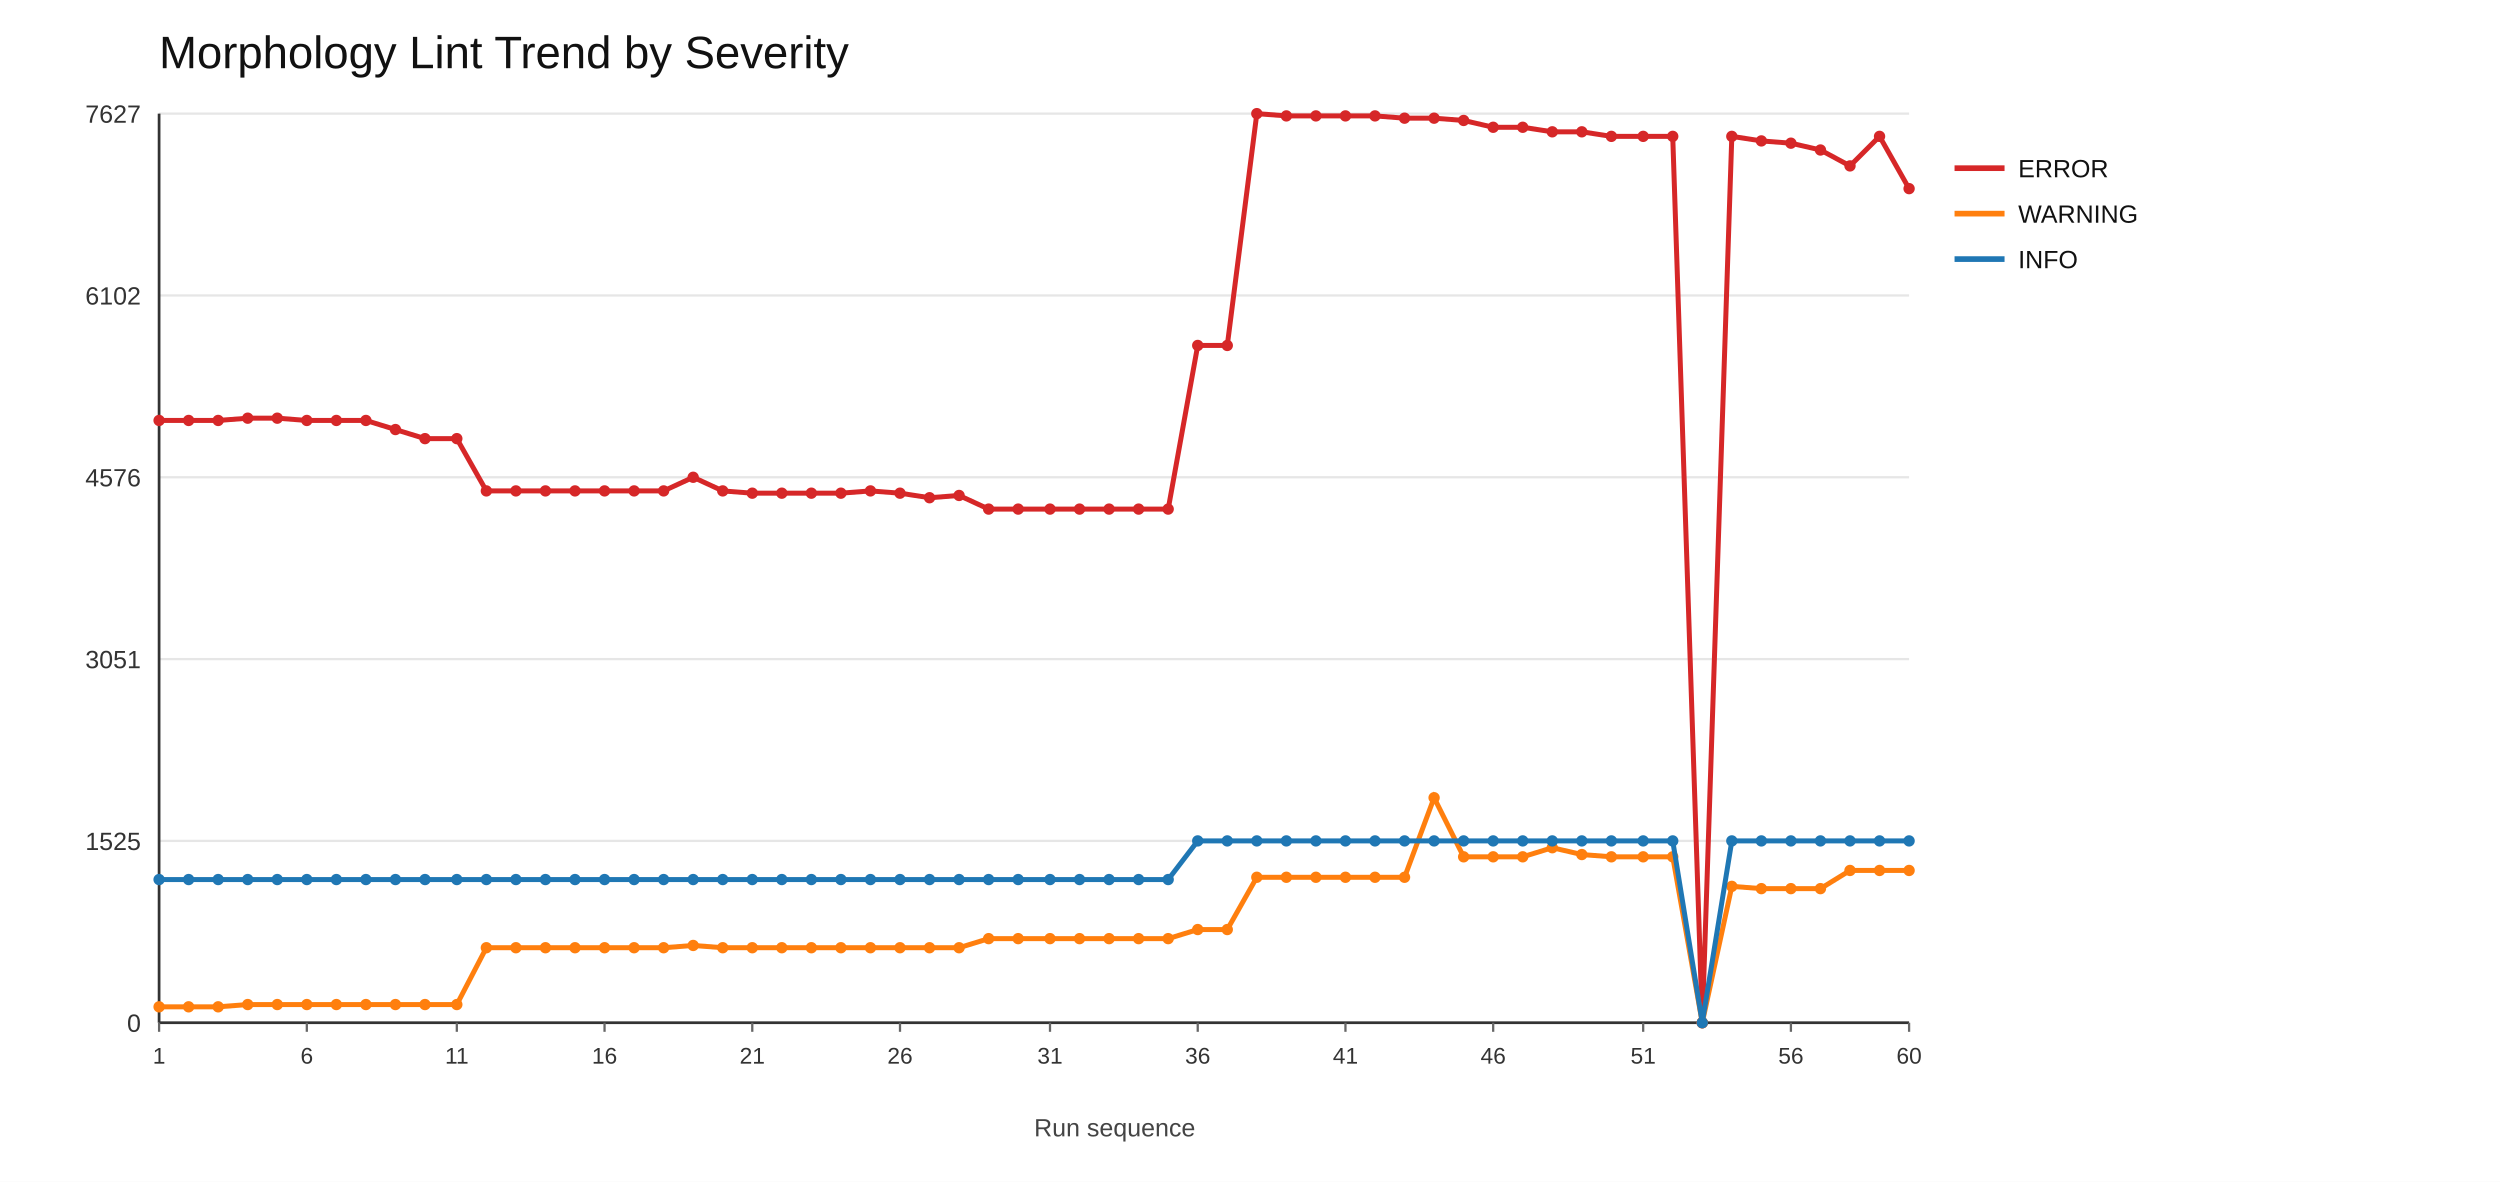
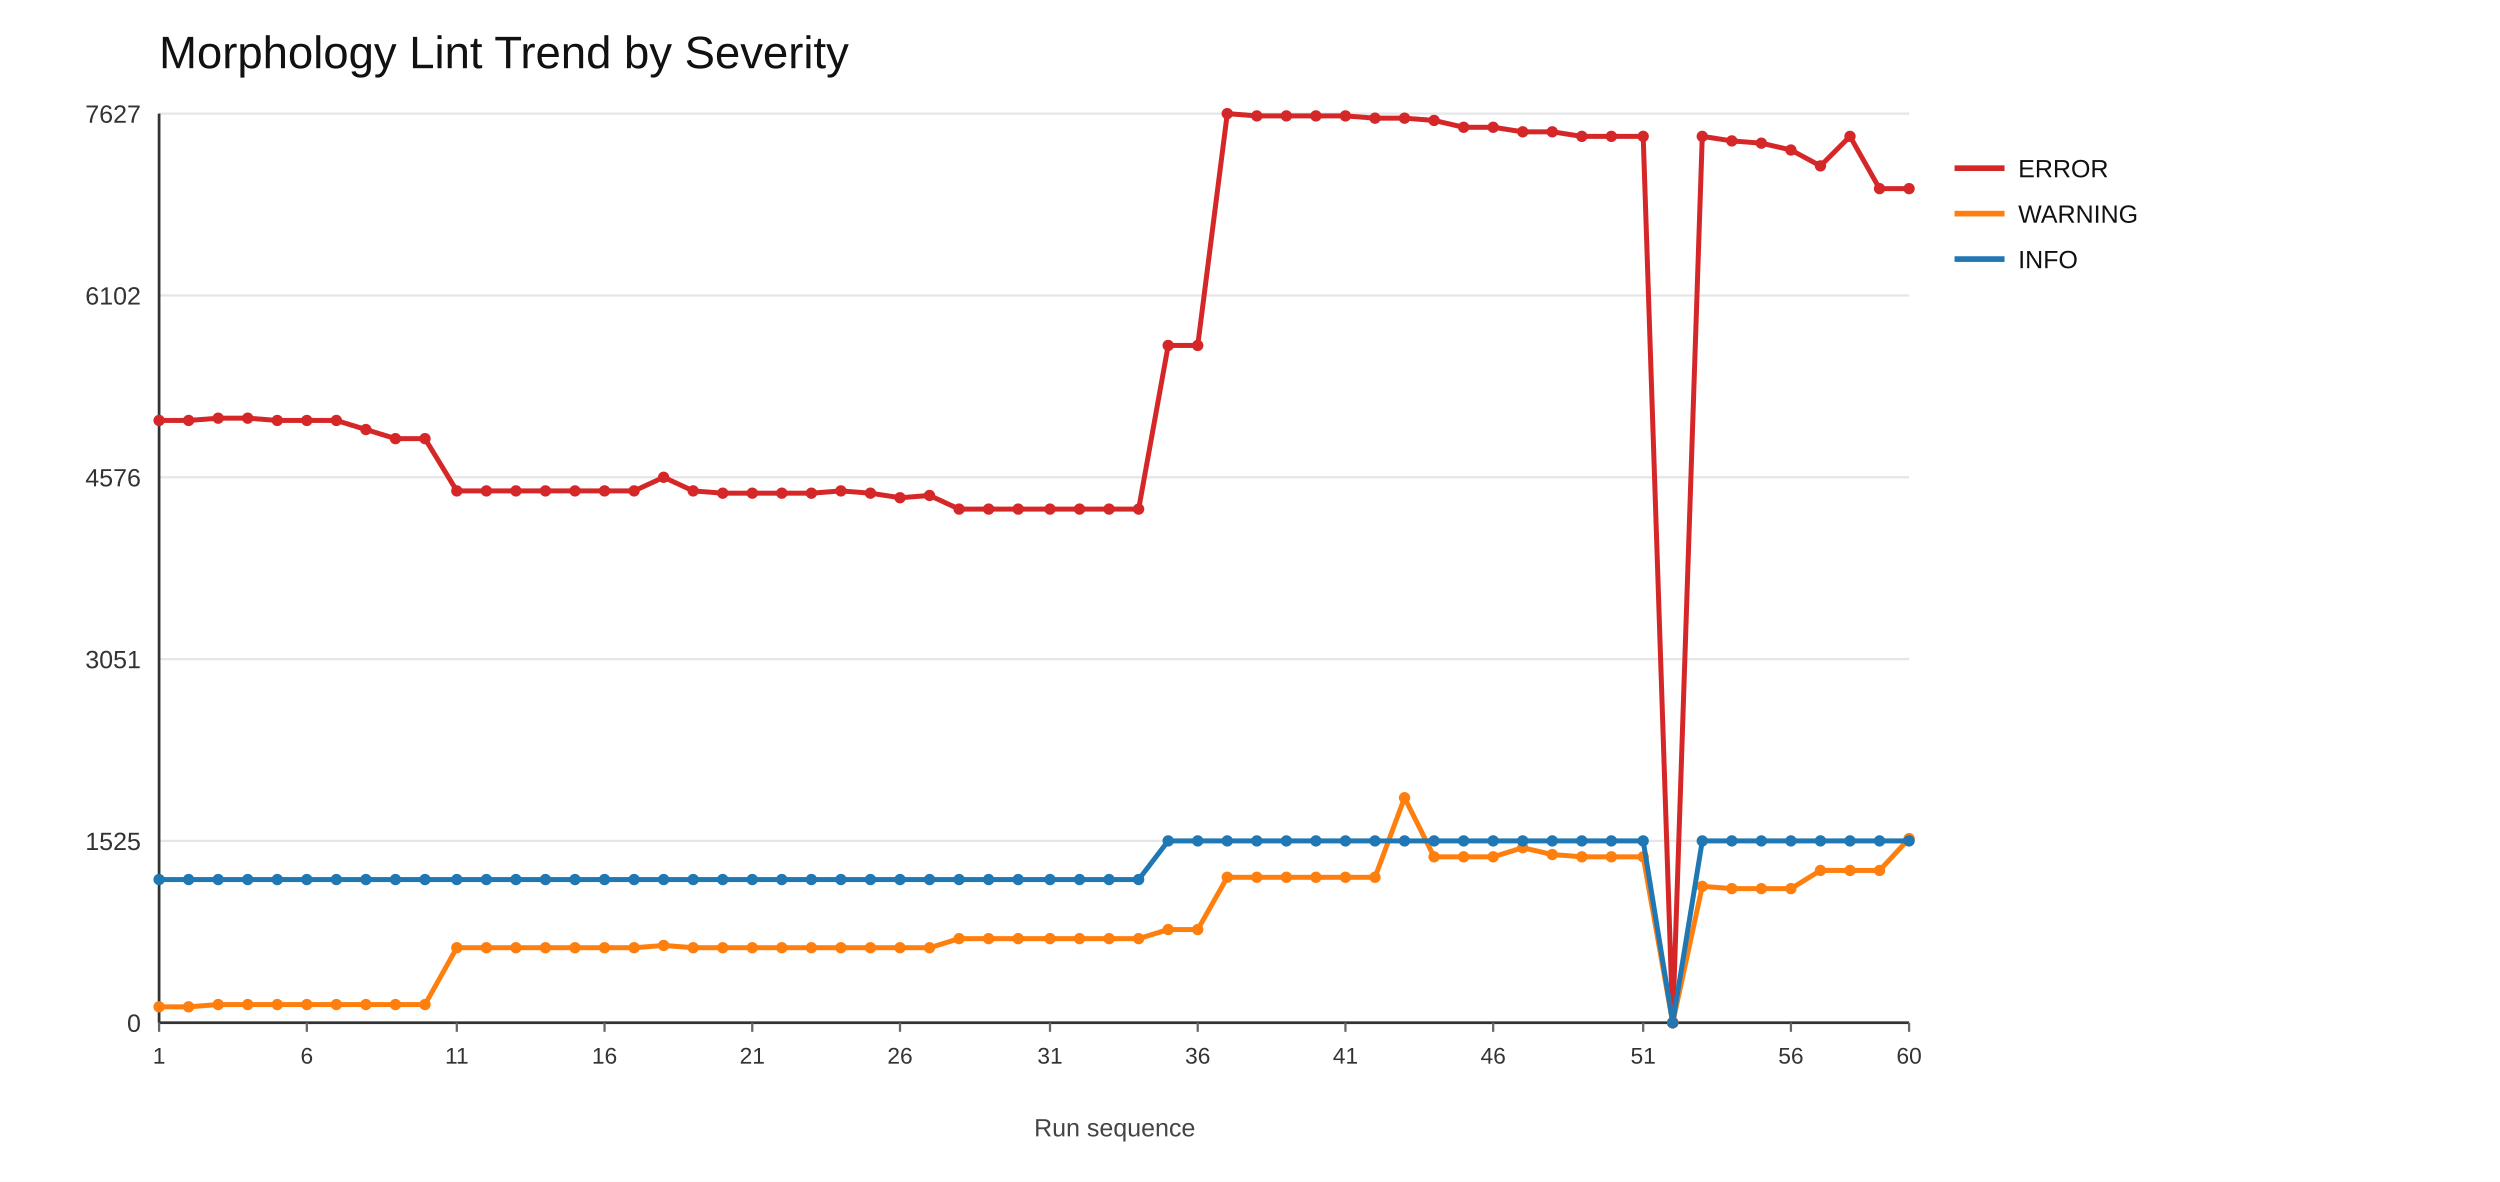
<svg xmlns="http://www.w3.org/2000/svg" width="1100" height="520">
  <rect x="0" y="0" width="1100" height="520" fill="#ffffff" />
  <text x="70" y="30" font-size="20" font-family="Arial" fill="#111">Morphology Lint Trend by Severity</text>
  <line x1="70" y1="450" x2="840" y2="450" stroke="#e6e6e6" stroke-width="1" />
  <text x="62" y="454" font-size="11" font-family="Arial" fill="#333" text-anchor="end">0</text>
  <line x1="70" y1="370" x2="840" y2="370" stroke="#e6e6e6" stroke-width="1" />
  <text x="62" y="374" font-size="11" font-family="Arial" fill="#333" text-anchor="end">1525</text>
  <line x1="70" y1="290" x2="840" y2="290" stroke="#e6e6e6" stroke-width="1" />
  <text x="62" y="294" font-size="11" font-family="Arial" fill="#333" text-anchor="end">3051</text>
  <line x1="70" y1="210" x2="840" y2="210" stroke="#e6e6e6" stroke-width="1" />
  <text x="62" y="214" font-size="11" font-family="Arial" fill="#333" text-anchor="end">4576</text>
  <line x1="70" y1="130" x2="840" y2="130" stroke="#e6e6e6" stroke-width="1" />
  <text x="62" y="134" font-size="11" font-family="Arial" fill="#333" text-anchor="end">6102</text>
  <line x1="70" y1="50" x2="840" y2="50" stroke="#e6e6e6" stroke-width="1" />
  <text x="62" y="54" font-size="11" font-family="Arial" fill="#333" text-anchor="end">7627</text>
  <line x1="70" y1="450" x2="840" y2="450" stroke="#333" stroke-width="1.2" />
  <line x1="70" y1="50" x2="70" y2="450" stroke="#333" stroke-width="1.2" />
  <line x1="70" y1="450" x2="70" y2="454" stroke="#666" stroke-width="1" />
  <text x="70" y="468" font-size="10" font-family="Arial" fill="#333" text-anchor="middle">1</text>
  <line x1="135" y1="450" x2="135" y2="454" stroke="#666" stroke-width="1" />
  <text x="135" y="468" font-size="10" font-family="Arial" fill="#333" text-anchor="middle">6</text>
  <line x1="201" y1="450" x2="201" y2="454" stroke="#666" stroke-width="1" />
  <text x="201" y="468" font-size="10" font-family="Arial" fill="#333" text-anchor="middle">11</text>
  <line x1="266" y1="450" x2="266" y2="454" stroke="#666" stroke-width="1" />
  <text x="266" y="468" font-size="10" font-family="Arial" fill="#333" text-anchor="middle">16</text>
  <line x1="331" y1="450" x2="331" y2="454" stroke="#666" stroke-width="1" />
  <text x="331" y="468" font-size="10" font-family="Arial" fill="#333" text-anchor="middle">21</text>
  <line x1="396" y1="450" x2="396" y2="454" stroke="#666" stroke-width="1" />
  <text x="396" y="468" font-size="10" font-family="Arial" fill="#333" text-anchor="middle">26</text>
  <line x1="462" y1="450" x2="462" y2="454" stroke="#666" stroke-width="1" />
  <text x="462" y="468" font-size="10" font-family="Arial" fill="#333" text-anchor="middle">31</text>
  <line x1="527" y1="450" x2="527" y2="454" stroke="#666" stroke-width="1" />
  <text x="527" y="468" font-size="10" font-family="Arial" fill="#333" text-anchor="middle">36</text>
  <line x1="592" y1="450" x2="592" y2="454" stroke="#666" stroke-width="1" />
  <text x="592" y="468" font-size="10" font-family="Arial" fill="#333" text-anchor="middle">41</text>
  <line x1="657" y1="450" x2="657" y2="454" stroke="#666" stroke-width="1" />
  <text x="657" y="468" font-size="10" font-family="Arial" fill="#333" text-anchor="middle">46</text>
  <line x1="723" y1="450" x2="723" y2="454" stroke="#666" stroke-width="1" />
  <text x="723" y="468" font-size="10" font-family="Arial" fill="#333" text-anchor="middle">51</text>
  <line x1="788" y1="450" x2="788" y2="454" stroke="#666" stroke-width="1" />
  <text x="788" y="468" font-size="10" font-family="Arial" fill="#333" text-anchor="middle">56</text>
  <line x1="840" y1="450" x2="840" y2="454" stroke="#666" stroke-width="1" />
  <text x="840" y="468" font-size="10" font-family="Arial" fill="#333" text-anchor="middle">60</text>
-   <polyline fill="none" stroke="#d62728" stroke-width="2.2" points="70,185 83,185 96,185 109,184 122,184 135,185 148,185 161,185 174,189 187,193 201,193 214,216 227,216 240,216 253,216 266,216 279,216 292,216 305,210 318,216 331,217 344,217 357,217 370,217 383,216 396,217 409,219 422,218 435,224 448,224 462,224 475,224 488,224 501,224 514,224 527,152 540,152 553,50 566,51 579,51 592,51 605,51 618,52 631,52 644,53 657,56 670,56 683,58 696,58 709,60 723,60 736,60 749,450 762,60 775,62 788,63 801,66 814,73 827,60 840,83" />
+   <polyline fill="none" stroke="#d62728" stroke-width="2.2" points="70,185 83,185 96,184 109,184 122,185 135,185 148,185 161,189 174,193 187,193 201,216 214,216 227,216 240,216 253,216 266,216 279,216 292,210 305,216 318,217 331,217 344,217 357,217 370,216 383,217 396,219 409,218 422,224 435,224 448,224 462,224 475,224 488,224 501,224 514,152 527,152 540,50 553,51 566,51 579,51 592,51 605,52 618,52 631,53 644,56 657,56 670,58 683,58 696,60 709,60 723,60 736,450 749,60 762,62 775,63 788,66 801,73 814,60 827,83 840,83" />
  <circle cx="70" cy="185" r="2.5" fill="#d62728" />
  <circle cx="83" cy="185" r="2.5" fill="#d62728" />
-   <circle cx="96" cy="185" r="2.5" fill="#d62728" />
+   <circle cx="96" cy="184" r="2.5" fill="#d62728" />
  <circle cx="109" cy="184" r="2.5" fill="#d62728" />
-   <circle cx="122" cy="184" r="2.5" fill="#d62728" />
+   <circle cx="122" cy="185" r="2.5" fill="#d62728" />
  <circle cx="135" cy="185" r="2.5" fill="#d62728" />
  <circle cx="148" cy="185" r="2.5" fill="#d62728" />
-   <circle cx="161" cy="185" r="2.5" fill="#d62728" />
-   <circle cx="174" cy="189" r="2.5" fill="#d62728" />
+   <circle cx="161" cy="189" r="2.5" fill="#d62728" />
+   <circle cx="174" cy="193" r="2.5" fill="#d62728" />
  <circle cx="187" cy="193" r="2.5" fill="#d62728" />
-   <circle cx="201" cy="193" r="2.5" fill="#d62728" />
+   <circle cx="201" cy="216" r="2.5" fill="#d62728" />
  <circle cx="214" cy="216" r="2.5" fill="#d62728" />
  <circle cx="227" cy="216" r="2.5" fill="#d62728" />
  <circle cx="240" cy="216" r="2.5" fill="#d62728" />
  <circle cx="253" cy="216" r="2.5" fill="#d62728" />
  <circle cx="266" cy="216" r="2.5" fill="#d62728" />
  <circle cx="279" cy="216" r="2.5" fill="#d62728" />
-   <circle cx="292" cy="216" r="2.5" fill="#d62728" />
-   <circle cx="305" cy="210" r="2.5" fill="#d62728" />
-   <circle cx="318" cy="216" r="2.5" fill="#d62728" />
+   <circle cx="292" cy="210" r="2.5" fill="#d62728" />
+   <circle cx="305" cy="216" r="2.5" fill="#d62728" />
+   <circle cx="318" cy="217" r="2.5" fill="#d62728" />
  <circle cx="331" cy="217" r="2.5" fill="#d62728" />
  <circle cx="344" cy="217" r="2.5" fill="#d62728" />
  <circle cx="357" cy="217" r="2.5" fill="#d62728" />
-   <circle cx="370" cy="217" r="2.5" fill="#d62728" />
-   <circle cx="383" cy="216" r="2.5" fill="#d62728" />
-   <circle cx="396" cy="217" r="2.5" fill="#d62728" />
-   <circle cx="409" cy="219" r="2.5" fill="#d62728" />
-   <circle cx="422" cy="218" r="2.5" fill="#d62728" />
+   <circle cx="370" cy="216" r="2.5" fill="#d62728" />
+   <circle cx="383" cy="217" r="2.5" fill="#d62728" />
+   <circle cx="396" cy="219" r="2.5" fill="#d62728" />
+   <circle cx="409" cy="218" r="2.5" fill="#d62728" />
+   <circle cx="422" cy="224" r="2.5" fill="#d62728" />
  <circle cx="435" cy="224" r="2.5" fill="#d62728" />
  <circle cx="448" cy="224" r="2.5" fill="#d62728" />
  <circle cx="462" cy="224" r="2.5" fill="#d62728" />
  <circle cx="475" cy="224" r="2.5" fill="#d62728" />
  <circle cx="488" cy="224" r="2.5" fill="#d62728" />
  <circle cx="501" cy="224" r="2.5" fill="#d62728" />
-   <circle cx="514" cy="224" r="2.5" fill="#d62728" />
+   <circle cx="514" cy="152" r="2.5" fill="#d62728" />
  <circle cx="527" cy="152" r="2.5" fill="#d62728" />
-   <circle cx="540" cy="152" r="2.5" fill="#d62728" />
-   <circle cx="553" cy="50" r="2.5" fill="#d62728" />
+   <circle cx="540" cy="50" r="2.5" fill="#d62728" />
+   <circle cx="553" cy="51" r="2.5" fill="#d62728" />
  <circle cx="566" cy="51" r="2.5" fill="#d62728" />
  <circle cx="579" cy="51" r="2.5" fill="#d62728" />
  <circle cx="592" cy="51" r="2.5" fill="#d62728" />
-   <circle cx="605" cy="51" r="2.5" fill="#d62728" />
+   <circle cx="605" cy="52" r="2.5" fill="#d62728" />
  <circle cx="618" cy="52" r="2.5" fill="#d62728" />
-   <circle cx="631" cy="52" r="2.5" fill="#d62728" />
-   <circle cx="644" cy="53" r="2.5" fill="#d62728" />
+   <circle cx="631" cy="53" r="2.5" fill="#d62728" />
+   <circle cx="644" cy="56" r="2.5" fill="#d62728" />
  <circle cx="657" cy="56" r="2.5" fill="#d62728" />
-   <circle cx="670" cy="56" r="2.5" fill="#d62728" />
+   <circle cx="670" cy="58" r="2.5" fill="#d62728" />
  <circle cx="683" cy="58" r="2.5" fill="#d62728" />
-   <circle cx="696" cy="58" r="2.5" fill="#d62728" />
+   <circle cx="696" cy="60" r="2.5" fill="#d62728" />
  <circle cx="709" cy="60" r="2.5" fill="#d62728" />
  <circle cx="723" cy="60" r="2.5" fill="#d62728" />
-   <circle cx="736" cy="60" r="2.5" fill="#d62728" />
-   <circle cx="749" cy="450" r="2.5" fill="#d62728" />
-   <circle cx="762" cy="60" r="2.5" fill="#d62728" />
-   <circle cx="775" cy="62" r="2.5" fill="#d62728" />
-   <circle cx="788" cy="63" r="2.5" fill="#d62728" />
-   <circle cx="801" cy="66" r="2.5" fill="#d62728" />
-   <circle cx="814" cy="73" r="2.5" fill="#d62728" />
-   <circle cx="827" cy="60" r="2.5" fill="#d62728" />
+   <circle cx="736" cy="450" r="2.5" fill="#d62728" />
+   <circle cx="749" cy="60" r="2.5" fill="#d62728" />
+   <circle cx="762" cy="62" r="2.5" fill="#d62728" />
+   <circle cx="775" cy="63" r="2.5" fill="#d62728" />
+   <circle cx="788" cy="66" r="2.5" fill="#d62728" />
+   <circle cx="801" cy="73" r="2.5" fill="#d62728" />
+   <circle cx="814" cy="60" r="2.5" fill="#d62728" />
+   <circle cx="827" cy="83" r="2.5" fill="#d62728" />
  <circle cx="840" cy="83" r="2.5" fill="#d62728" />
  <line x1="860" y1="74" x2="882" y2="74" stroke="#d62728" stroke-width="2.5" />
  <text x="888" y="78" font-size="11" font-family="Arial" fill="#111">ERROR</text>
-   <polyline fill="none" stroke="#ff7f0e" stroke-width="2.2" points="70,443 83,443 96,443 109,442 122,442 135,442 148,442 161,442 174,442 187,442 201,442 214,417 227,417 240,417 253,417 266,417 279,417 292,417 305,416 318,417 331,417 344,417 357,417 370,417 383,417 396,417 409,417 422,417 435,413 448,413 462,413 475,413 488,413 501,413 514,413 527,409 540,409 553,386 566,386 579,386 592,386 605,386 618,386 631,351 644,377 657,377 670,377 683,373 696,376 709,377 723,377 736,377 749,450 762,390 775,391 788,391 801,391 814,383 827,383 840,383" />
+   <polyline fill="none" stroke="#ff7f0e" stroke-width="2.2" points="70,443 83,443 96,442 109,442 122,442 135,442 148,442 161,442 174,442 187,442 201,417 214,417 227,417 240,417 253,417 266,417 279,417 292,416 305,417 318,417 331,417 344,417 357,417 370,417 383,417 396,417 409,417 422,413 435,413 448,413 462,413 475,413 488,413 501,413 514,409 527,409 540,386 553,386 566,386 579,386 592,386 605,386 618,351 631,377 644,377 657,377 670,373 683,376 696,377 709,377 723,377 736,450 749,390 762,391 775,391 788,391 801,383 814,383 827,383 840,369" />
  <circle cx="70" cy="443" r="2.5" fill="#ff7f0e" />
  <circle cx="83" cy="443" r="2.5" fill="#ff7f0e" />
-   <circle cx="96" cy="443" r="2.5" fill="#ff7f0e" />
+   <circle cx="96" cy="442" r="2.5" fill="#ff7f0e" />
  <circle cx="109" cy="442" r="2.5" fill="#ff7f0e" />
  <circle cx="122" cy="442" r="2.5" fill="#ff7f0e" />
  <circle cx="135" cy="442" r="2.5" fill="#ff7f0e" />
  <circle cx="148" cy="442" r="2.5" fill="#ff7f0e" />
  <circle cx="161" cy="442" r="2.5" fill="#ff7f0e" />
  <circle cx="174" cy="442" r="2.5" fill="#ff7f0e" />
  <circle cx="187" cy="442" r="2.5" fill="#ff7f0e" />
-   <circle cx="201" cy="442" r="2.5" fill="#ff7f0e" />
+   <circle cx="201" cy="417" r="2.5" fill="#ff7f0e" />
  <circle cx="214" cy="417" r="2.5" fill="#ff7f0e" />
  <circle cx="227" cy="417" r="2.5" fill="#ff7f0e" />
  <circle cx="240" cy="417" r="2.5" fill="#ff7f0e" />
  <circle cx="253" cy="417" r="2.5" fill="#ff7f0e" />
  <circle cx="266" cy="417" r="2.5" fill="#ff7f0e" />
  <circle cx="279" cy="417" r="2.5" fill="#ff7f0e" />
-   <circle cx="292" cy="417" r="2.5" fill="#ff7f0e" />
-   <circle cx="305" cy="416" r="2.5" fill="#ff7f0e" />
+   <circle cx="292" cy="416" r="2.5" fill="#ff7f0e" />
+   <circle cx="305" cy="417" r="2.5" fill="#ff7f0e" />
  <circle cx="318" cy="417" r="2.5" fill="#ff7f0e" />
  <circle cx="331" cy="417" r="2.5" fill="#ff7f0e" />
  <circle cx="344" cy="417" r="2.5" fill="#ff7f0e" />
  <circle cx="357" cy="417" r="2.5" fill="#ff7f0e" />
  <circle cx="370" cy="417" r="2.5" fill="#ff7f0e" />
  <circle cx="383" cy="417" r="2.5" fill="#ff7f0e" />
  <circle cx="396" cy="417" r="2.5" fill="#ff7f0e" />
  <circle cx="409" cy="417" r="2.5" fill="#ff7f0e" />
-   <circle cx="422" cy="417" r="2.5" fill="#ff7f0e" />
+   <circle cx="422" cy="413" r="2.5" fill="#ff7f0e" />
  <circle cx="435" cy="413" r="2.5" fill="#ff7f0e" />
  <circle cx="448" cy="413" r="2.5" fill="#ff7f0e" />
  <circle cx="462" cy="413" r="2.5" fill="#ff7f0e" />
  <circle cx="475" cy="413" r="2.5" fill="#ff7f0e" />
  <circle cx="488" cy="413" r="2.5" fill="#ff7f0e" />
  <circle cx="501" cy="413" r="2.5" fill="#ff7f0e" />
-   <circle cx="514" cy="413" r="2.5" fill="#ff7f0e" />
+   <circle cx="514" cy="409" r="2.5" fill="#ff7f0e" />
  <circle cx="527" cy="409" r="2.5" fill="#ff7f0e" />
-   <circle cx="540" cy="409" r="2.5" fill="#ff7f0e" />
+   <circle cx="540" cy="386" r="2.5" fill="#ff7f0e" />
  <circle cx="553" cy="386" r="2.5" fill="#ff7f0e" />
  <circle cx="566" cy="386" r="2.5" fill="#ff7f0e" />
  <circle cx="579" cy="386" r="2.5" fill="#ff7f0e" />
  <circle cx="592" cy="386" r="2.5" fill="#ff7f0e" />
  <circle cx="605" cy="386" r="2.5" fill="#ff7f0e" />
-   <circle cx="618" cy="386" r="2.5" fill="#ff7f0e" />
-   <circle cx="631" cy="351" r="2.5" fill="#ff7f0e" />
+   <circle cx="618" cy="351" r="2.5" fill="#ff7f0e" />
+   <circle cx="631" cy="377" r="2.5" fill="#ff7f0e" />
  <circle cx="644" cy="377" r="2.5" fill="#ff7f0e" />
  <circle cx="657" cy="377" r="2.5" fill="#ff7f0e" />
-   <circle cx="670" cy="377" r="2.5" fill="#ff7f0e" />
-   <circle cx="683" cy="373" r="2.5" fill="#ff7f0e" />
-   <circle cx="696" cy="376" r="2.5" fill="#ff7f0e" />
+   <circle cx="670" cy="373" r="2.5" fill="#ff7f0e" />
+   <circle cx="683" cy="376" r="2.5" fill="#ff7f0e" />
+   <circle cx="696" cy="377" r="2.5" fill="#ff7f0e" />
  <circle cx="709" cy="377" r="2.5" fill="#ff7f0e" />
  <circle cx="723" cy="377" r="2.5" fill="#ff7f0e" />
-   <circle cx="736" cy="377" r="2.5" fill="#ff7f0e" />
-   <circle cx="749" cy="450" r="2.5" fill="#ff7f0e" />
-   <circle cx="762" cy="390" r="2.5" fill="#ff7f0e" />
+   <circle cx="736" cy="450" r="2.5" fill="#ff7f0e" />
+   <circle cx="749" cy="390" r="2.5" fill="#ff7f0e" />
+   <circle cx="762" cy="391" r="2.5" fill="#ff7f0e" />
  <circle cx="775" cy="391" r="2.5" fill="#ff7f0e" />
  <circle cx="788" cy="391" r="2.5" fill="#ff7f0e" />
-   <circle cx="801" cy="391" r="2.5" fill="#ff7f0e" />
+   <circle cx="801" cy="383" r="2.5" fill="#ff7f0e" />
  <circle cx="814" cy="383" r="2.5" fill="#ff7f0e" />
  <circle cx="827" cy="383" r="2.5" fill="#ff7f0e" />
-   <circle cx="840" cy="383" r="2.5" fill="#ff7f0e" />
+   <circle cx="840" cy="369" r="2.5" fill="#ff7f0e" />
  <line x1="860" y1="94" x2="882" y2="94" stroke="#ff7f0e" stroke-width="2.5" />
  <text x="888" y="98" font-size="11" font-family="Arial" fill="#111">WARNING</text>
-   <polyline fill="none" stroke="#1f77b4" stroke-width="2.2" points="70,387 83,387 96,387 109,387 122,387 135,387 148,387 161,387 174,387 187,387 201,387 214,387 227,387 240,387 253,387 266,387 279,387 292,387 305,387 318,387 331,387 344,387 357,387 370,387 383,387 396,387 409,387 422,387 435,387 448,387 462,387 475,387 488,387 501,387 514,387 527,370 540,370 553,370 566,370 579,370 592,370 605,370 618,370 631,370 644,370 657,370 670,370 683,370 696,370 709,370 723,370 736,370 749,450 762,370 775,370 788,370 801,370 814,370 827,370 840,370" />
+   <polyline fill="none" stroke="#1f77b4" stroke-width="2.2" points="70,387 83,387 96,387 109,387 122,387 135,387 148,387 161,387 174,387 187,387 201,387 214,387 227,387 240,387 253,387 266,387 279,387 292,387 305,387 318,387 331,387 344,387 357,387 370,387 383,387 396,387 409,387 422,387 435,387 448,387 462,387 475,387 488,387 501,387 514,370 527,370 540,370 553,370 566,370 579,370 592,370 605,370 618,370 631,370 644,370 657,370 670,370 683,370 696,370 709,370 723,370 736,450 749,370 762,370 775,370 788,370 801,370 814,370 827,370 840,370" />
  <circle cx="70" cy="387" r="2.5" fill="#1f77b4" />
  <circle cx="83" cy="387" r="2.5" fill="#1f77b4" />
  <circle cx="96" cy="387" r="2.5" fill="#1f77b4" />
  <circle cx="109" cy="387" r="2.5" fill="#1f77b4" />
  <circle cx="122" cy="387" r="2.5" fill="#1f77b4" />
  <circle cx="135" cy="387" r="2.5" fill="#1f77b4" />
  <circle cx="148" cy="387" r="2.5" fill="#1f77b4" />
  <circle cx="161" cy="387" r="2.5" fill="#1f77b4" />
  <circle cx="174" cy="387" r="2.5" fill="#1f77b4" />
  <circle cx="187" cy="387" r="2.5" fill="#1f77b4" />
  <circle cx="201" cy="387" r="2.5" fill="#1f77b4" />
  <circle cx="214" cy="387" r="2.5" fill="#1f77b4" />
  <circle cx="227" cy="387" r="2.5" fill="#1f77b4" />
  <circle cx="240" cy="387" r="2.5" fill="#1f77b4" />
  <circle cx="253" cy="387" r="2.5" fill="#1f77b4" />
  <circle cx="266" cy="387" r="2.5" fill="#1f77b4" />
  <circle cx="279" cy="387" r="2.5" fill="#1f77b4" />
  <circle cx="292" cy="387" r="2.5" fill="#1f77b4" />
  <circle cx="305" cy="387" r="2.5" fill="#1f77b4" />
  <circle cx="318" cy="387" r="2.5" fill="#1f77b4" />
  <circle cx="331" cy="387" r="2.5" fill="#1f77b4" />
  <circle cx="344" cy="387" r="2.5" fill="#1f77b4" />
  <circle cx="357" cy="387" r="2.5" fill="#1f77b4" />
  <circle cx="370" cy="387" r="2.5" fill="#1f77b4" />
  <circle cx="383" cy="387" r="2.5" fill="#1f77b4" />
  <circle cx="396" cy="387" r="2.5" fill="#1f77b4" />
  <circle cx="409" cy="387" r="2.5" fill="#1f77b4" />
  <circle cx="422" cy="387" r="2.5" fill="#1f77b4" />
  <circle cx="435" cy="387" r="2.5" fill="#1f77b4" />
  <circle cx="448" cy="387" r="2.5" fill="#1f77b4" />
  <circle cx="462" cy="387" r="2.5" fill="#1f77b4" />
  <circle cx="475" cy="387" r="2.5" fill="#1f77b4" />
  <circle cx="488" cy="387" r="2.5" fill="#1f77b4" />
  <circle cx="501" cy="387" r="2.5" fill="#1f77b4" />
-   <circle cx="514" cy="387" r="2.5" fill="#1f77b4" />
+   <circle cx="514" cy="370" r="2.5" fill="#1f77b4" />
  <circle cx="527" cy="370" r="2.5" fill="#1f77b4" />
  <circle cx="540" cy="370" r="2.5" fill="#1f77b4" />
  <circle cx="553" cy="370" r="2.5" fill="#1f77b4" />
  <circle cx="566" cy="370" r="2.5" fill="#1f77b4" />
  <circle cx="579" cy="370" r="2.5" fill="#1f77b4" />
  <circle cx="592" cy="370" r="2.5" fill="#1f77b4" />
  <circle cx="605" cy="370" r="2.5" fill="#1f77b4" />
  <circle cx="618" cy="370" r="2.5" fill="#1f77b4" />
  <circle cx="631" cy="370" r="2.5" fill="#1f77b4" />
  <circle cx="644" cy="370" r="2.5" fill="#1f77b4" />
  <circle cx="657" cy="370" r="2.5" fill="#1f77b4" />
  <circle cx="670" cy="370" r="2.5" fill="#1f77b4" />
  <circle cx="683" cy="370" r="2.5" fill="#1f77b4" />
  <circle cx="696" cy="370" r="2.5" fill="#1f77b4" />
  <circle cx="709" cy="370" r="2.5" fill="#1f77b4" />
  <circle cx="723" cy="370" r="2.5" fill="#1f77b4" />
-   <circle cx="736" cy="370" r="2.5" fill="#1f77b4" />
-   <circle cx="749" cy="450" r="2.5" fill="#1f77b4" />
+   <circle cx="736" cy="450" r="2.5" fill="#1f77b4" />
+   <circle cx="749" cy="370" r="2.5" fill="#1f77b4" />
  <circle cx="762" cy="370" r="2.5" fill="#1f77b4" />
  <circle cx="775" cy="370" r="2.5" fill="#1f77b4" />
  <circle cx="788" cy="370" r="2.5" fill="#1f77b4" />
  <circle cx="801" cy="370" r="2.5" fill="#1f77b4" />
  <circle cx="814" cy="370" r="2.5" fill="#1f77b4" />
  <circle cx="827" cy="370" r="2.5" fill="#1f77b4" />
  <circle cx="840" cy="370" r="2.5" fill="#1f77b4" />
  <line x1="860" y1="114" x2="882" y2="114" stroke="#1f77b4" stroke-width="2.5" />
  <text x="888" y="118" font-size="11" font-family="Arial" fill="#111">INFO</text>
  <text x="455" y="500" font-size="11" font-family="Arial" fill="#444">Run sequence</text>
</svg>
